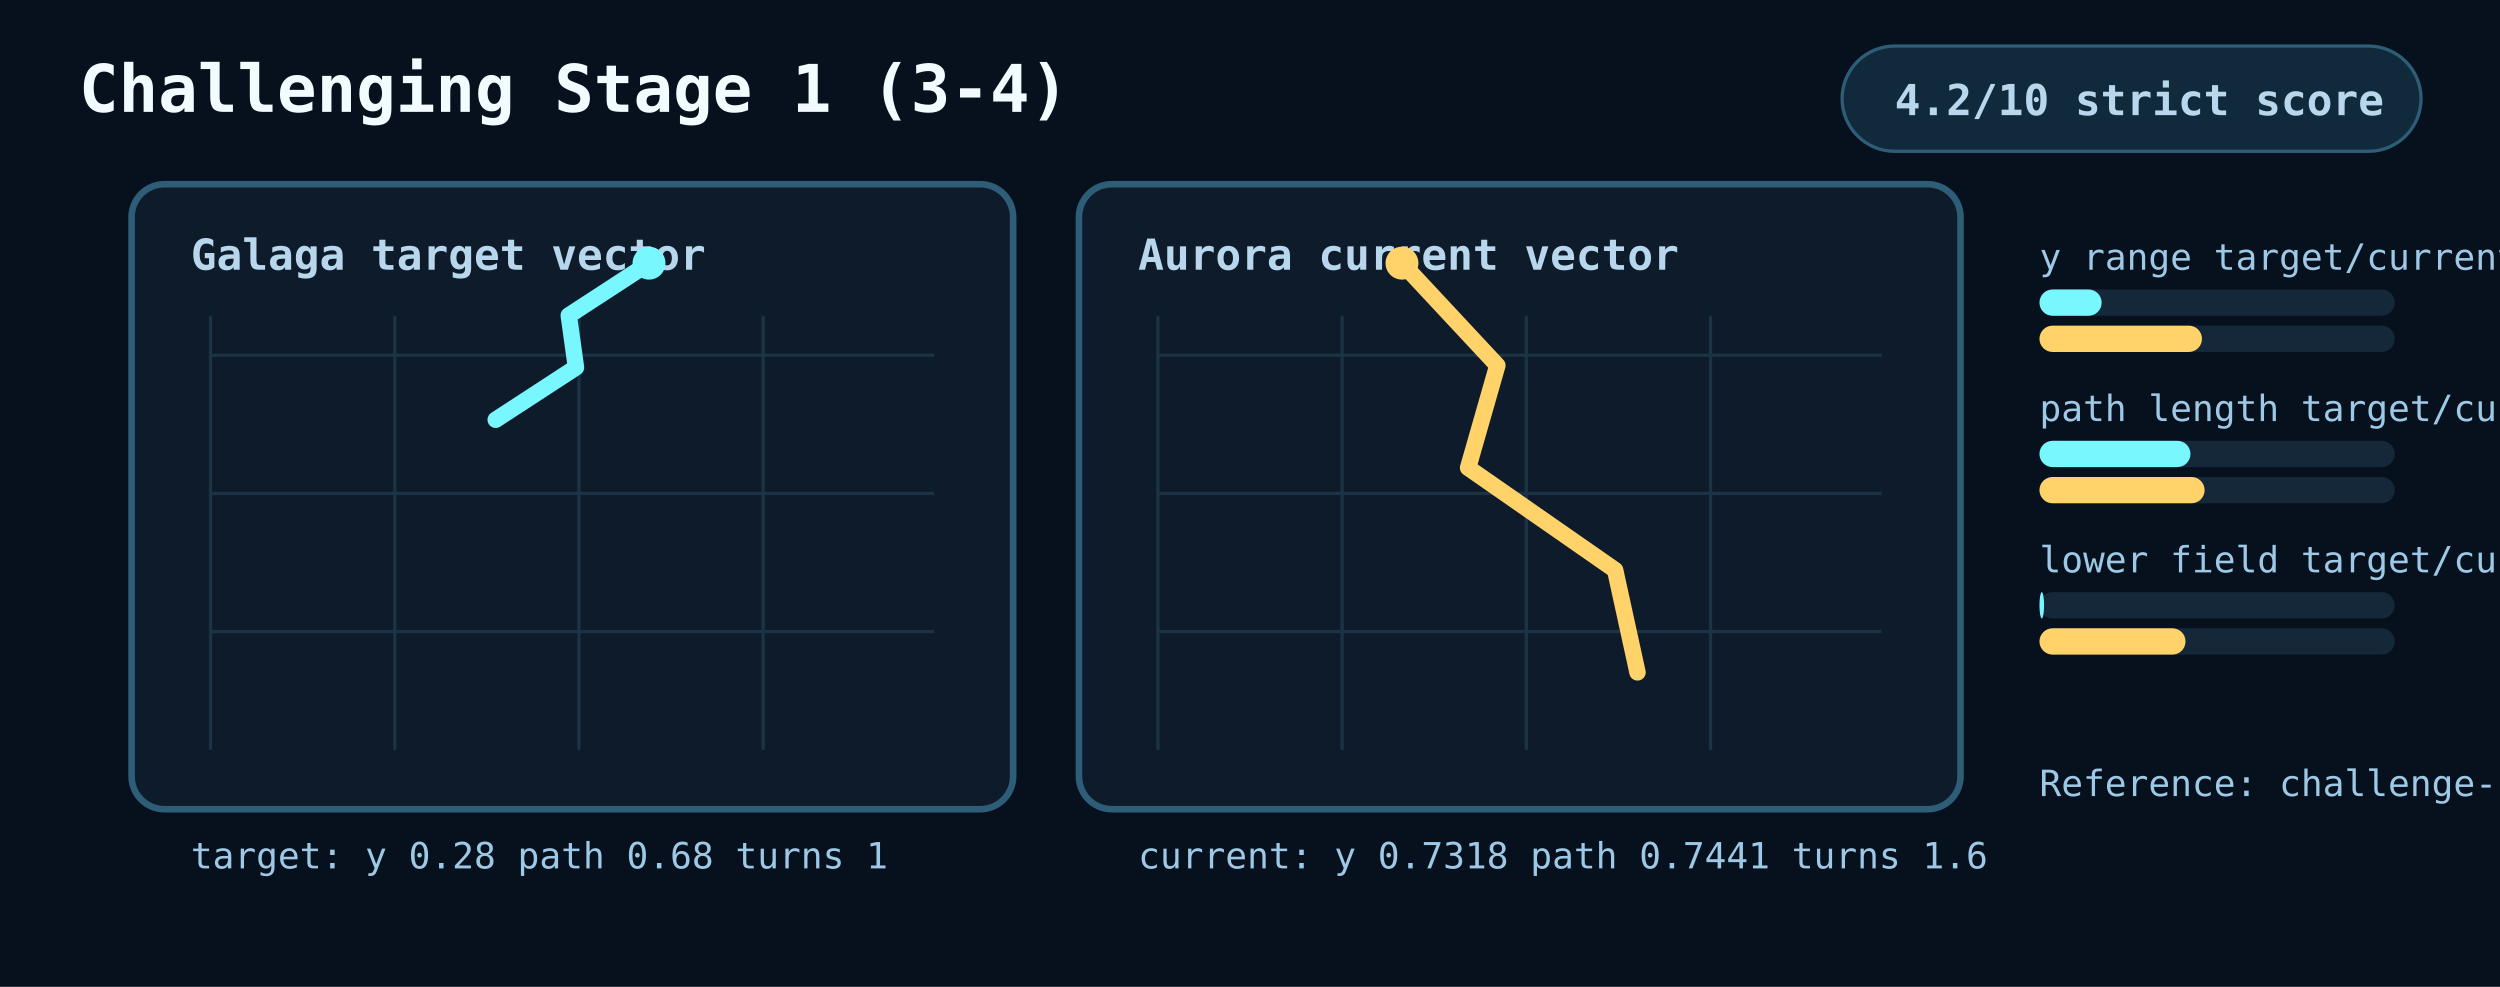
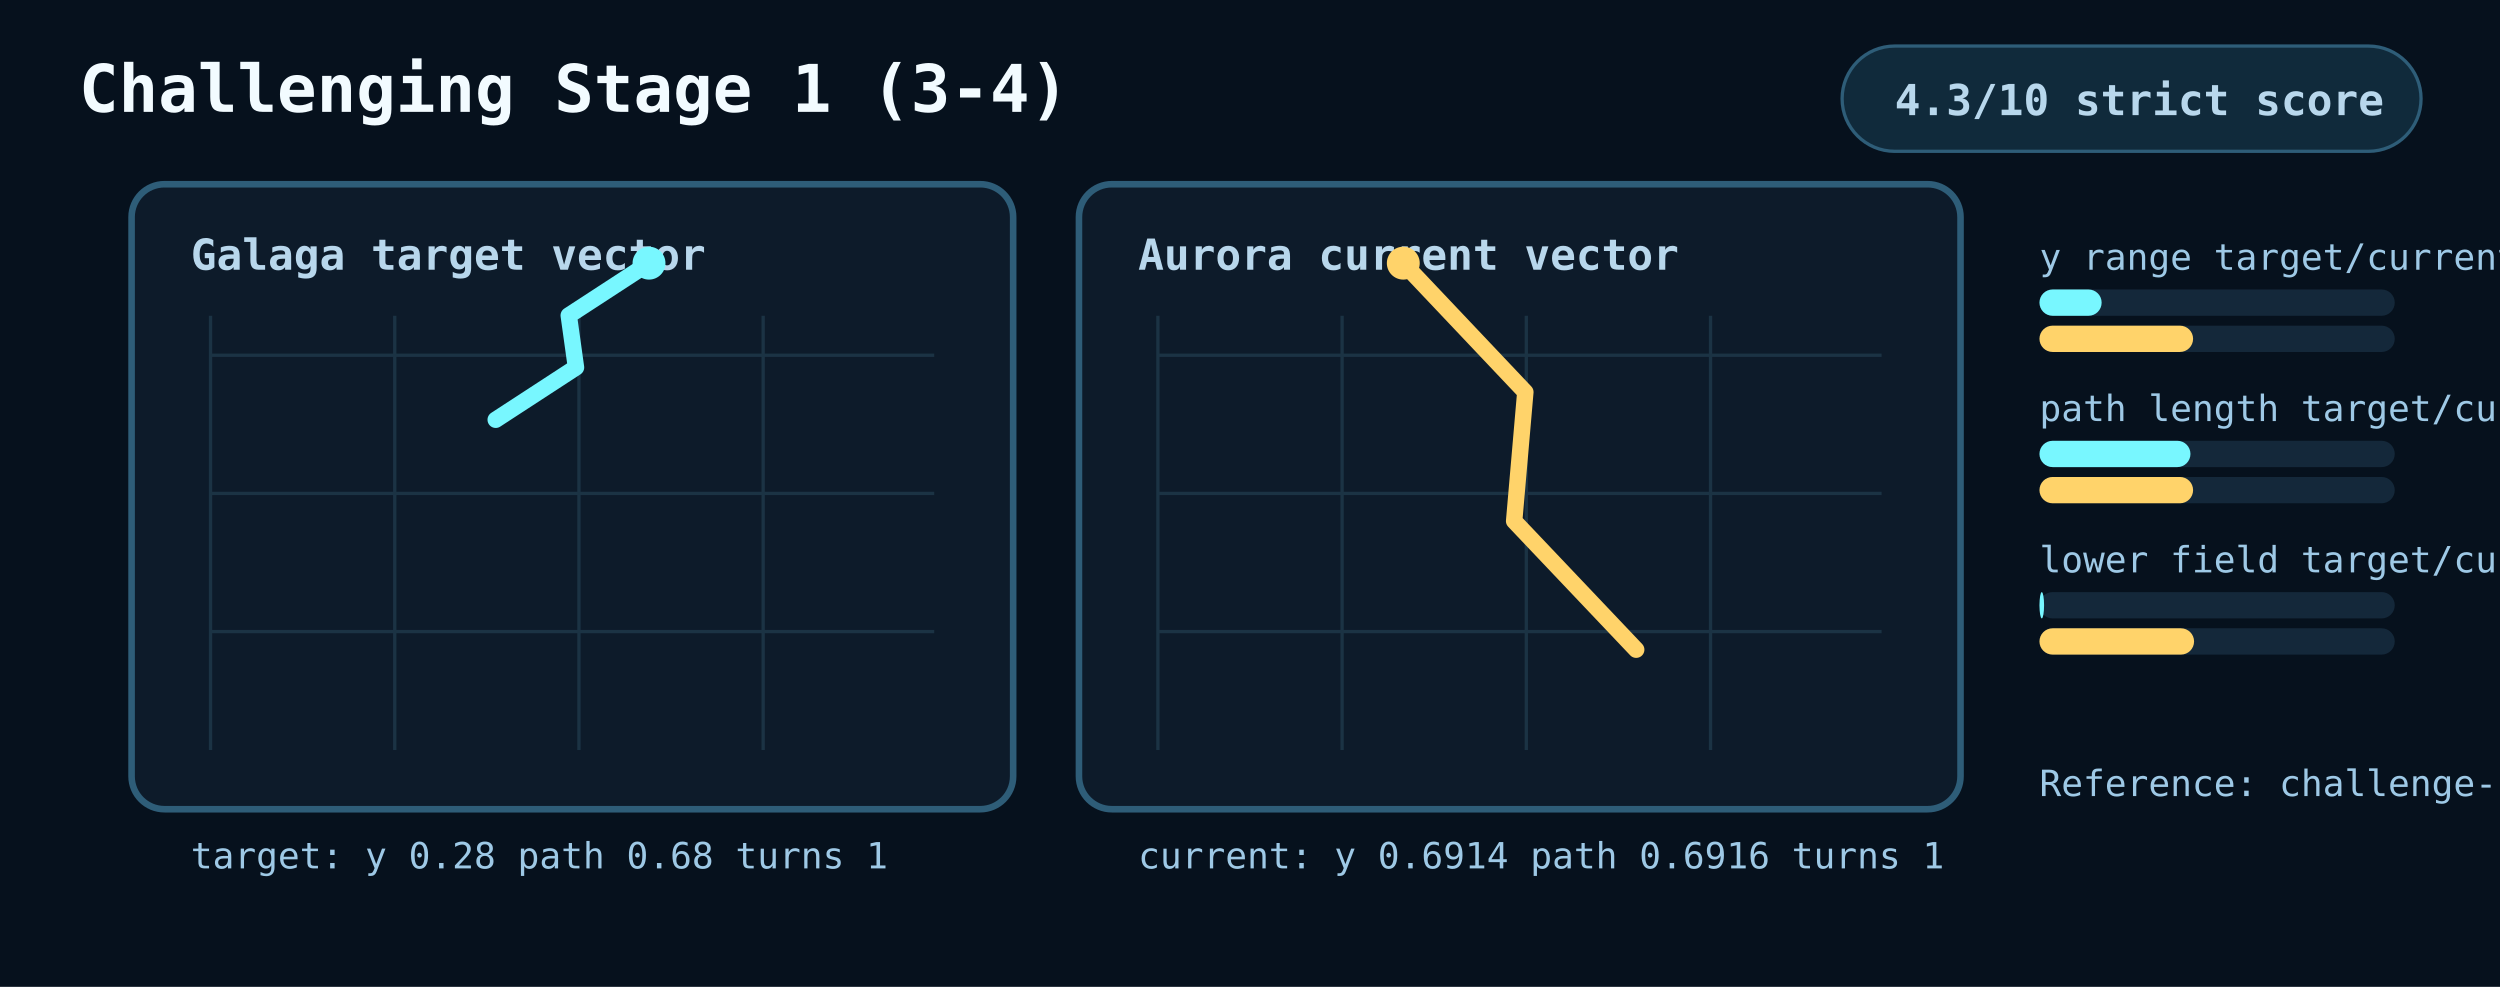
<svg xmlns="http://www.w3.org/2000/svg" width="760" height="300" viewBox="0 0 760 300" role="img" aria-labelledby="title desc">
  <style>
    .bg{fill:#06111d}.panel{fill:#0d1b2a;stroke:#2e5d78;stroke-width:2}.grid{stroke:#1b3344;stroke-width:1}.target{fill:none;stroke:#78f7ff;stroke-width:5;stroke-linecap:round;stroke-linejoin:round}.current{fill:none;stroke:#ffd36a;stroke-width:5;stroke-linecap:round;stroke-linejoin:round}.dotT{fill:#78f7ff}.dotC{fill:#ffd36a}.text{fill:#f2fbff;font:700 20px ui-monospace,Menlo,monospace}.small{fill:#b8d7ec;font:700 13px ui-monospace,Menlo,monospace}.tiny{fill:#9ec9e6;font:11px ui-monospace,Menlo,monospace}.barBg{fill:#14283a}.targetBar{fill:#78f7ff}.currentBar{fill:#ffd36a}.pill{fill:#102a3b;stroke:#2e5d78}
  </style>
  <rect class="bg" x="0" y="0" width="760" height="300" />
  <text class="text" x="24" y="34">Challenging Stage 1 (3-4)</text>
  <rect class="pill" x="560" y="14" width="176" height="32" rx="16" />
-   <text class="small" x="576" y="35">4.2/10 strict score</text>
+   <text class="small" x="576" y="35">4.3/10 strict score</text>
  <rect class="panel" x="40" y="56" width="268" height="190" rx="10" />
  <rect class="panel" x="328" y="56" width="268" height="190" rx="10" />
  <text class="small" x="58" y="82">Galaga target vector</text>
  <text class="small" x="346" y="82">Aurora current vector</text>
  <line class="grid" x1="64" y1="96" x2="64" y2="228" />
  <line class="grid" x1="352" y1="96" x2="352" y2="228" />
  <line class="grid" x1="120" y1="96" x2="120" y2="228" />
  <line class="grid" x1="408" y1="96" x2="408" y2="228" />
  <line class="grid" x1="176" y1="96" x2="176" y2="228" />
  <line class="grid" x1="464" y1="96" x2="464" y2="228" />
  <line class="grid" x1="232" y1="96" x2="232" y2="228" />
  <line class="grid" x1="520" y1="96" x2="520" y2="228" />
  <line class="grid" x1="64" y1="108" x2="284" y2="108" />
  <line class="grid" x1="352" y1="108" x2="572" y2="108" />
  <line class="grid" x1="64" y1="150" x2="284" y2="150" />
  <line class="grid" x1="352" y1="150" x2="572" y2="150" />
  <line class="grid" x1="64" y1="192" x2="284" y2="192" />
  <line class="grid" x1="352" y1="192" x2="572" y2="192" />
  <polyline class="target" points="197.3,80 172.9,95.9 175.1,111.7 150.7,127.6" />
-   <polyline class="current" points="426.2,80 455.2,111.1 446.3,142.2 491,173.3 497.8,204.4" />
+   <polyline class="current" points="426.6,80 463.7,119.2 460.3,158.4 497.4,197.5" />
  <circle class="dotT" cx="197.3" cy="80" r="5" />
-   <circle class="dotC" cx="426.2" cy="80" r="5" />
+   <circle class="dotC" cx="426.6" cy="80" r="5" />
  <text class="tiny" x="58" y="264">target: y 0.28 path 0.68 turns 1</text>
-   <text class="tiny" x="346" y="264">current: y 0.7318 path 0.7441 turns 1.6</text>
+   <text class="tiny" x="346" y="264">current: y 0.6914 path 0.6916 turns 1</text>
  <g>
    <text x="620" y="82" class="tiny">y range target/current</text>
    <rect x="620" y="88" width="108" height="8" rx="4" class="barBg" />
    <rect x="620" y="88" width="18.9" height="8" rx="4" class="targetBar" />
    <rect x="620" y="99" width="108" height="8" rx="4" class="barBg" />
-     <rect x="620" y="99" width="49.4" height="8" rx="4" class="currentBar" />
+     <rect x="620" y="99" width="46.7" height="8" rx="4" class="currentBar" />
  </g>
  <g>
    <text x="620" y="128" class="tiny">path length target/current</text>
    <rect x="620" y="134" width="108" height="8" rx="4" class="barBg" />
    <rect x="620" y="134" width="45.9" height="8" rx="4" class="targetBar" />
    <rect x="620" y="145" width="108" height="8" rx="4" class="barBg" />
-     <rect x="620" y="145" width="50.2" height="8" rx="4" class="currentBar" />
+     <rect x="620" y="145" width="46.7" height="8" rx="4" class="currentBar" />
  </g>
  <g>
    <text x="620" y="174" class="tiny">lower field target/current</text>
    <rect x="620" y="180" width="108" height="8" rx="4" class="barBg" />
    <rect x="620" y="180" width="1.4" height="8" rx="4" class="targetBar" />
    <rect x="620" y="191" width="108" height="8" rx="4" class="barBg" />
-     <rect x="620" y="191" width="44.4" height="8" rx="4" class="currentBar" />
+     <rect x="620" y="191" width="47" height="8" rx="4" class="currentBar" />
  </g>
  <text class="tiny" x="620" y="242">Reference: challenge-1-arrival-group-1</text>
</svg>
